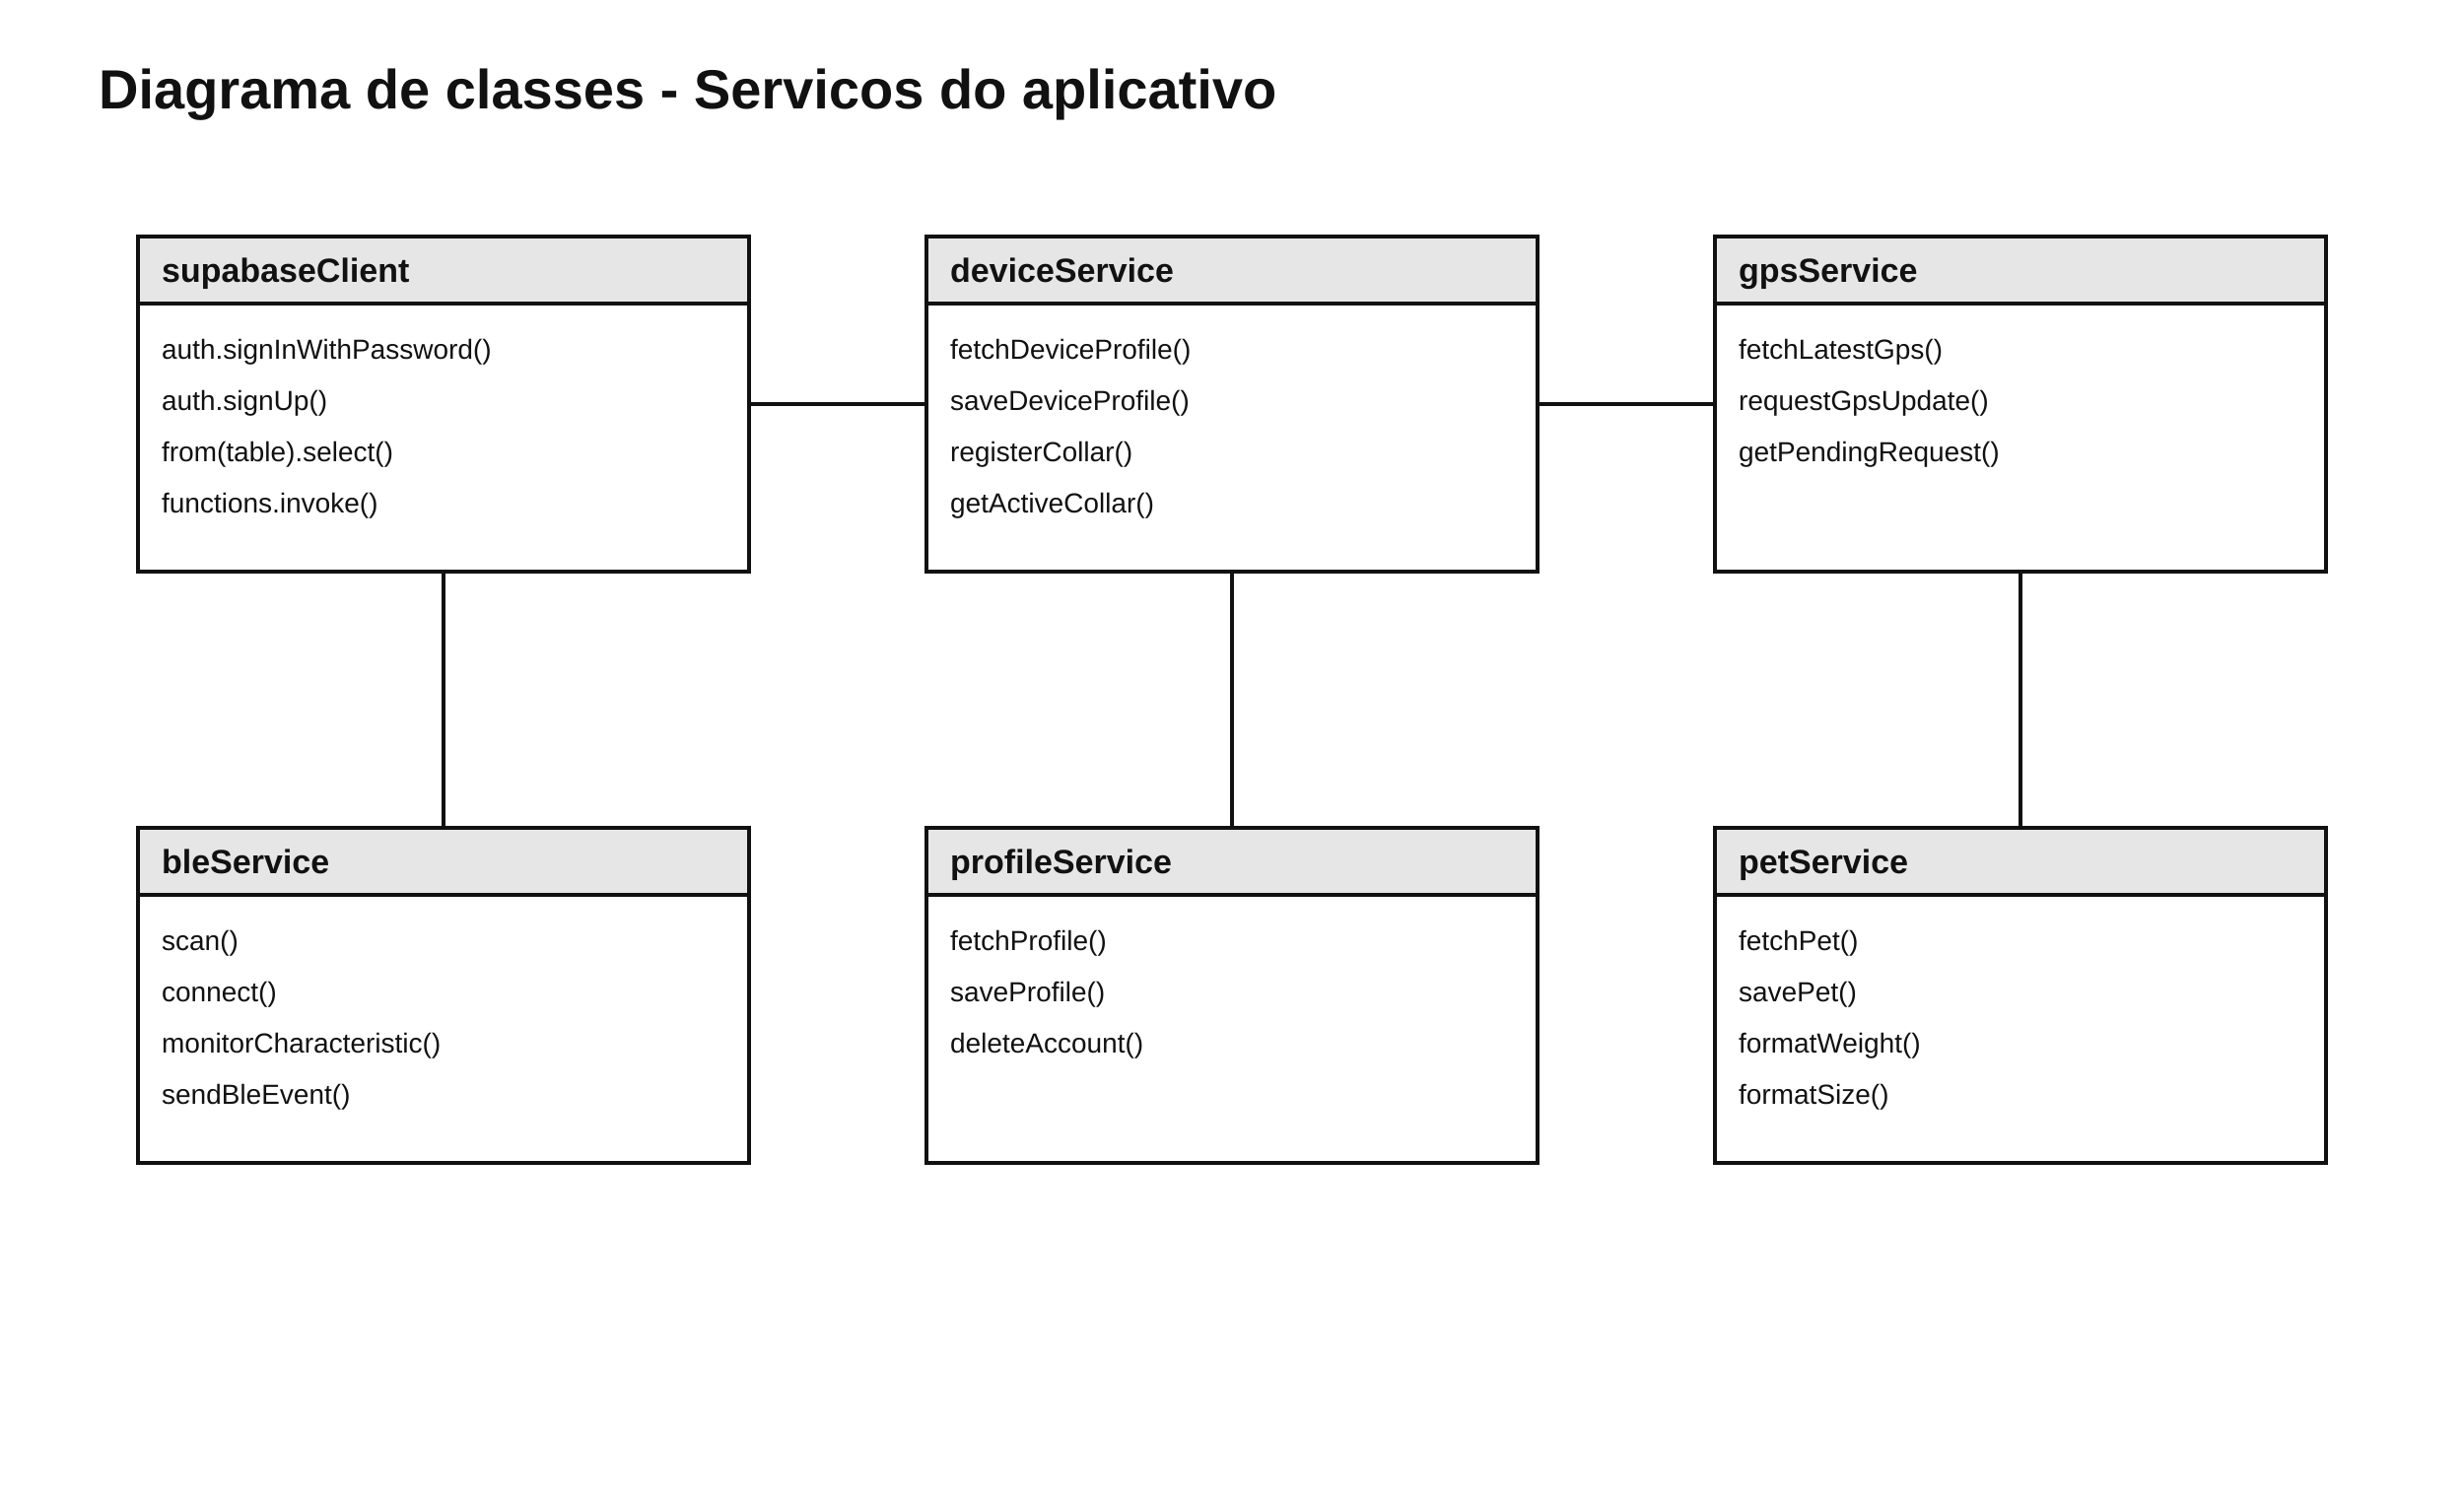
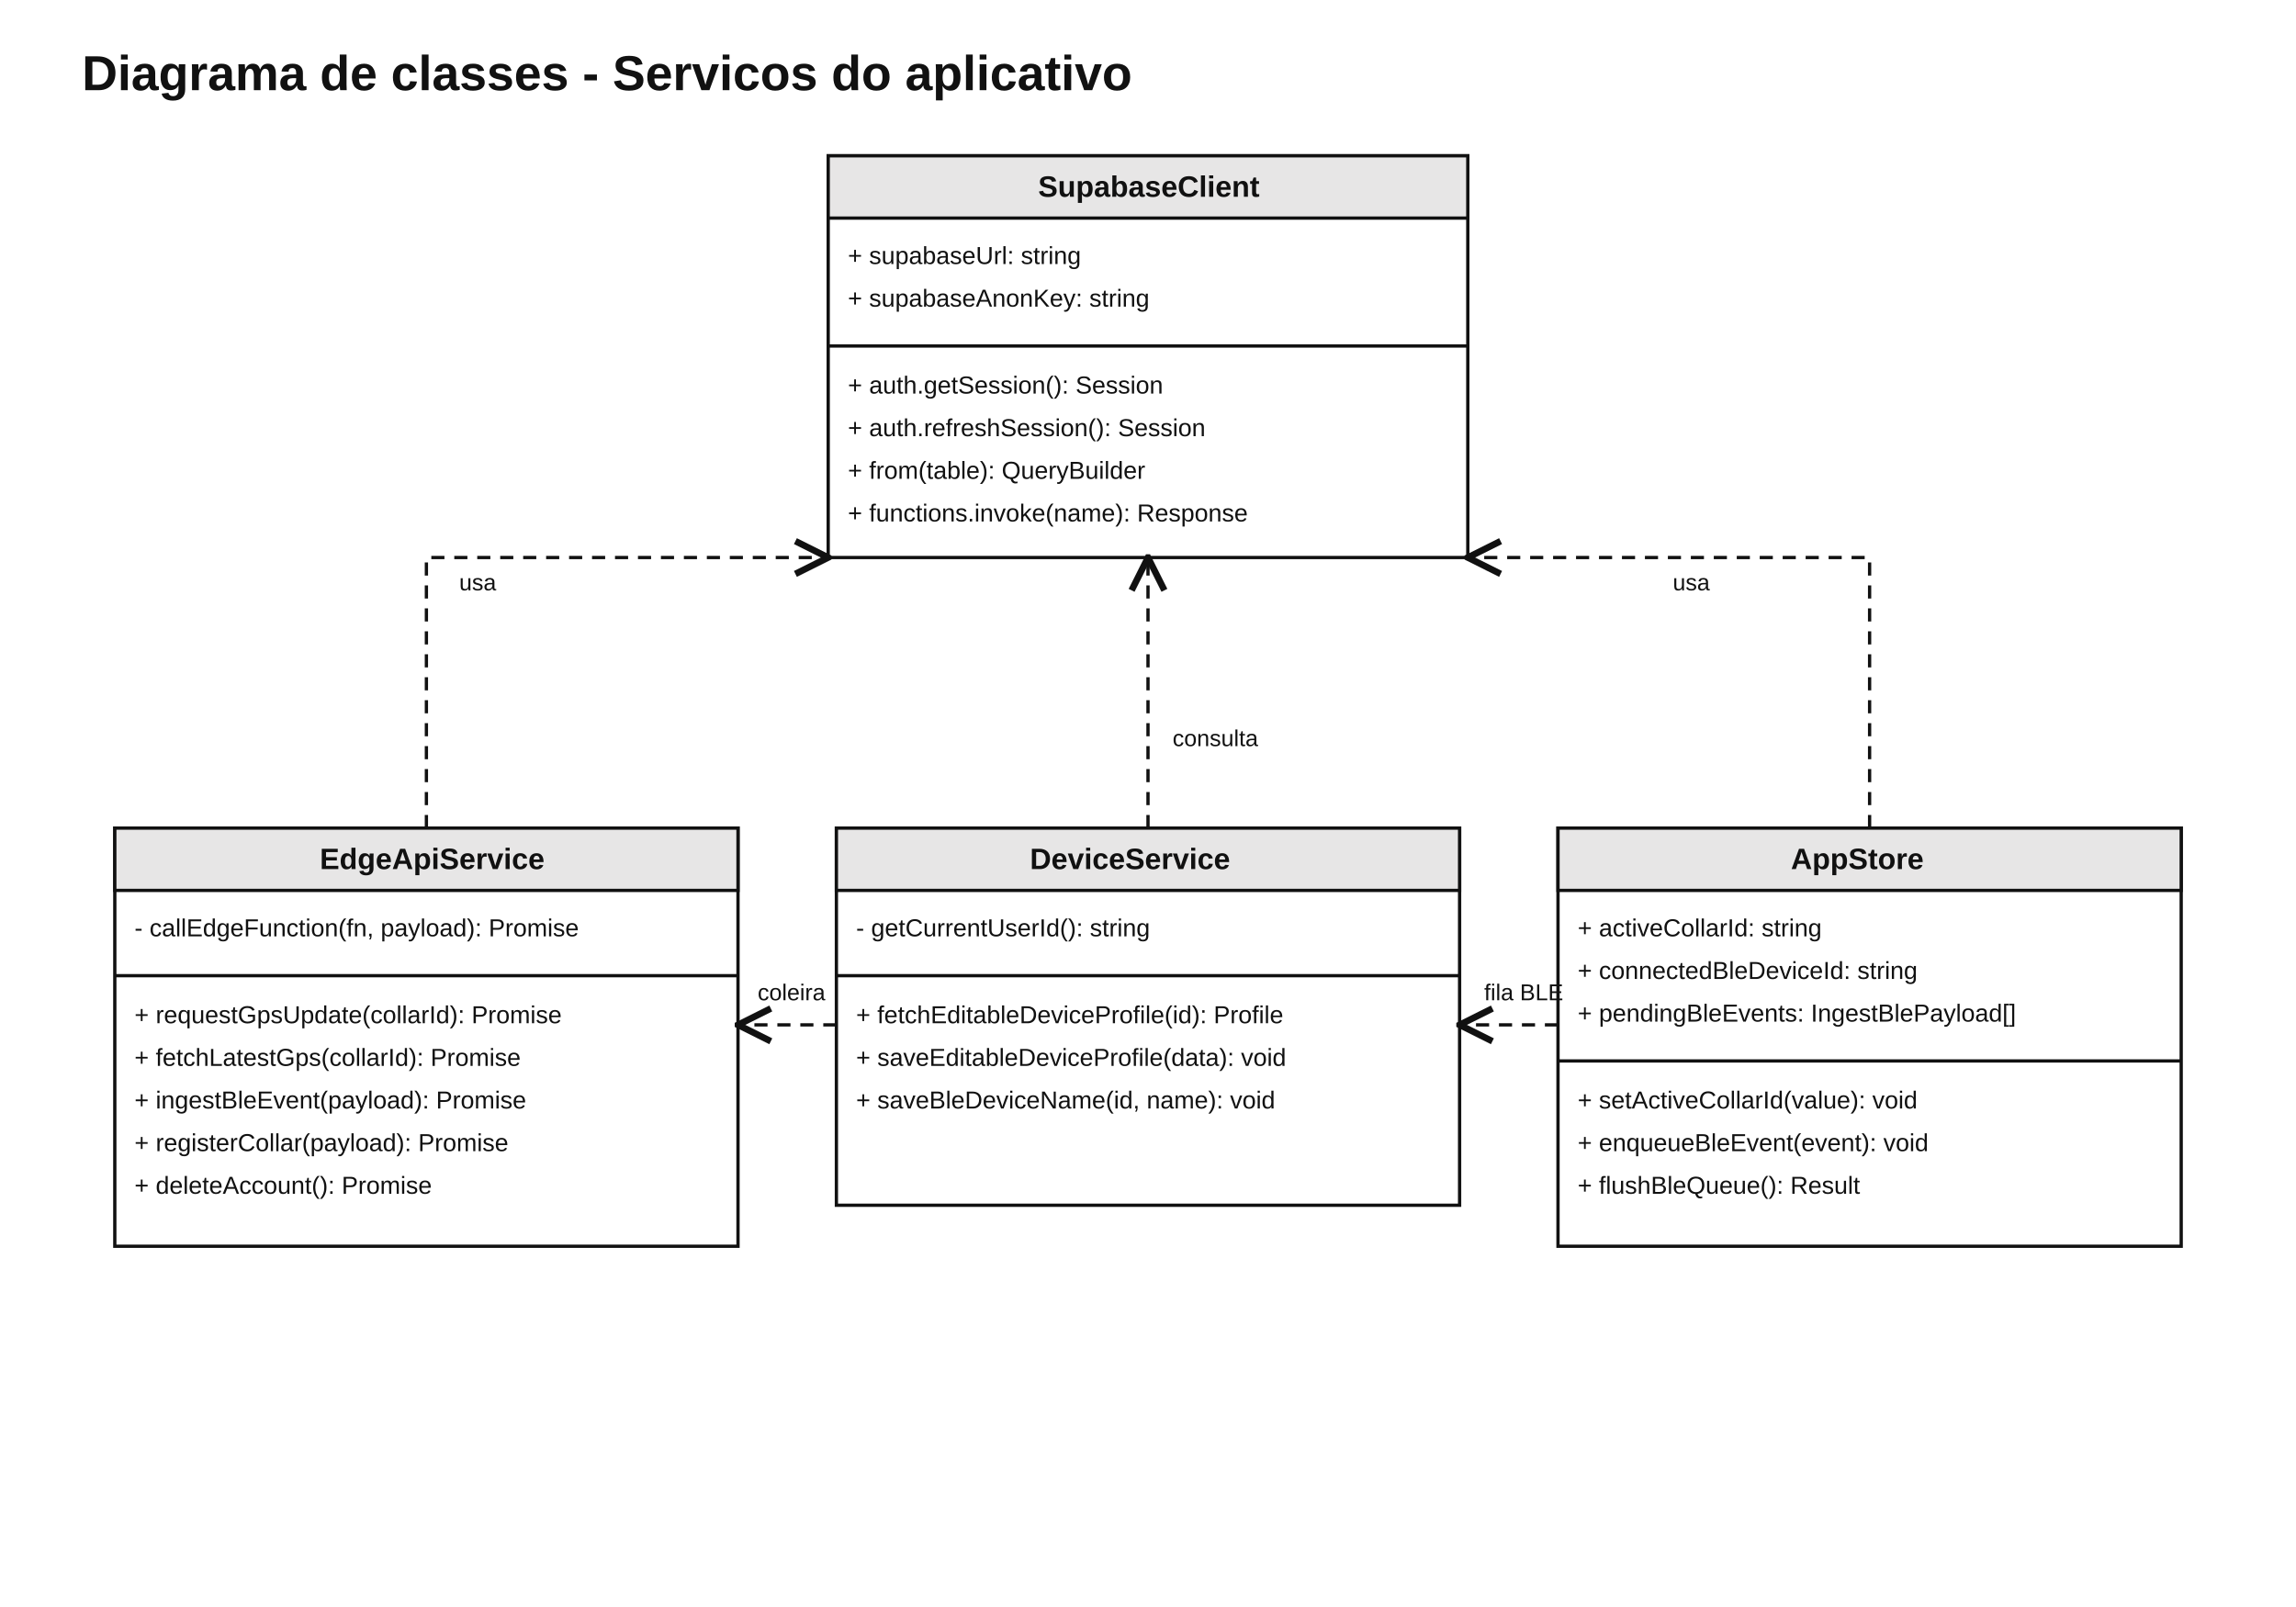
- <svg xmlns="http://www.w3.org/2000/svg" width="1250" height="760" viewBox="0 0 1250 760">
-   <style>.bg{fill:#fff}.title{font:700 28px Arial;fill:#111}.cls{fill:#fff;stroke:#111;stroke-width:2}.head{fill:#e7e6e6;stroke:#111;stroke-width:2}.h{font:700 17px Arial;fill:#111}.m{font:14px Arial;fill:#111}.rel{stroke:#111;stroke-width:2;fill:none}</style>
-   <rect class="bg" width="1250" height="760" />
+ <svg xmlns="http://www.w3.org/2000/svg" width="1400" height="980" viewBox="0 0 1400 980">
+   <defs>
+     <marker id="openArrow" markerWidth="12" markerHeight="12" refX="11" refY="6" orient="auto">
+       <path d="M1 1 L11 6 L1 11" fill="none" stroke="#111" stroke-width="2" />
+     </marker>
+     <style>
+       .bg{fill:#fff}.title{font:700 30px Arial;fill:#111}.class{fill:#fff;stroke:#111;stroke-width:2}.head{fill:#e7e6e6;stroke:#111;stroke-width:2}.name{font:700 18px Arial;fill:#111}.txt{font:15px Arial;fill:#111}.line{stroke:#111;stroke-width:2}.dep{stroke:#111;stroke-width:2;fill:none;stroke-dasharray:8 6;marker-end:url(#openArrow)}.label{font:14px Arial;fill:#111}
+     </style>
+   </defs>
+   <rect class="bg" width="1400" height="980" />
  <text class="title" x="50" y="55">Diagrama de classes - Servicos do aplicativo</text>
-   <g transform="translate(70,120)">
-     <rect class="cls" width="310" height="170" />
-     <rect class="head" width="310" height="34" />
-     <text class="h" x="12" y="23">supabaseClient</text>
-     <text class="m" x="12" y="62">auth.signInWithPassword()</text>
-     <text class="m" x="12" y="88">auth.signUp()</text>
-     <text class="m" x="12" y="114">from(table).select()</text>
-     <text class="m" x="12" y="140">functions.invoke()</text>
+   <g transform="translate(505,95)">
+     <rect class="class" width="390" height="245" />
+     <rect class="head" width="390" height="38" />
+     <text class="name" x="128" y="25">SupabaseClient</text>
+     <line class="line" x1="0" y1="116" x2="390" y2="116" />
+     <text class="txt" x="12" y="66">+ supabaseUrl: string</text>
+     <text class="txt" x="12" y="92">+ supabaseAnonKey: string</text>
+     <text class="txt" x="12" y="145">+ auth.getSession(): Session</text>
+     <text class="txt" x="12" y="171">+ auth.refreshSession(): Session</text>
+     <text class="txt" x="12" y="197">+ from(table): QueryBuilder</text>
+     <text class="txt" x="12" y="223">+ functions.invoke(name): Response</text>
  </g>
-   <g transform="translate(470,120)">
-     <rect class="cls" width="310" height="170" />
-     <rect class="head" width="310" height="34" />
-     <text class="h" x="12" y="23">deviceService</text>
-     <text class="m" x="12" y="62">fetchDeviceProfile()</text>
-     <text class="m" x="12" y="88">saveDeviceProfile()</text>
-     <text class="m" x="12" y="114">registerCollar()</text>
-     <text class="m" x="12" y="140">getActiveCollar()</text>
+   <g transform="translate(70,505)">
+     <rect class="class" width="380" height="255" />
+     <rect class="head" width="380" height="38" />
+     <text class="name" x="125" y="25">EdgeApiService</text>
+     <line class="line" x1="0" y1="90" x2="380" y2="90" />
+     <text class="txt" x="12" y="66">- callEdgeFunction(fn, payload): Promise</text>
+     <text class="txt" x="12" y="119">+ requestGpsUpdate(collarId): Promise</text>
+     <text class="txt" x="12" y="145">+ fetchLatestGps(collarId): Promise</text>
+     <text class="txt" x="12" y="171">+ ingestBleEvent(payload): Promise</text>
+     <text class="txt" x="12" y="197">+ registerCollar(payload): Promise</text>
+     <text class="txt" x="12" y="223">+ deleteAccount(): Promise</text>
  </g>
-   <g transform="translate(870,120)">
-     <rect class="cls" width="310" height="170" />
-     <rect class="head" width="310" height="34" />
-     <text class="h" x="12" y="23">gpsService</text>
-     <text class="m" x="12" y="62">fetchLatestGps()</text>
-     <text class="m" x="12" y="88">requestGpsUpdate()</text>
-     <text class="m" x="12" y="114">getPendingRequest()</text>
+   <g transform="translate(510,505)">
+     <rect class="class" width="380" height="230" />
+     <rect class="head" width="380" height="38" />
+     <text class="name" x="118" y="25">DeviceService</text>
+     <line class="line" x1="0" y1="90" x2="380" y2="90" />
+     <text class="txt" x="12" y="66">- getCurrentUserId(): string</text>
+     <text class="txt" x="12" y="119">+ fetchEditableDeviceProfile(id): Profile</text>
+     <text class="txt" x="12" y="145">+ saveEditableDeviceProfile(data): void</text>
+     <text class="txt" x="12" y="171">+ saveBleDeviceName(id, name): void</text>
  </g>
-   <g transform="translate(70,420)">
-     <rect class="cls" width="310" height="170" />
-     <rect class="head" width="310" height="34" />
-     <text class="h" x="12" y="23">bleService</text>
-     <text class="m" x="12" y="62">scan()</text>
-     <text class="m" x="12" y="88">connect()</text>
-     <text class="m" x="12" y="114">monitorCharacteristic()</text>
-     <text class="m" x="12" y="140">sendBleEvent()</text>
+   <g transform="translate(950,505)">
+     <rect class="class" width="380" height="255" />
+     <rect class="head" width="380" height="38" />
+     <text class="name" x="142" y="25">AppStore</text>
+     <line class="line" x1="0" y1="142" x2="380" y2="142" />
+     <text class="txt" x="12" y="66">+ activeCollarId: string</text>
+     <text class="txt" x="12" y="92">+ connectedBleDeviceId: string</text>
+     <text class="txt" x="12" y="118">+ pendingBleEvents: IngestBlePayload[]</text>
+     <text class="txt" x="12" y="171">+ setActiveCollarId(value): void</text>
+     <text class="txt" x="12" y="197">+ enqueueBleEvent(event): void</text>
+     <text class="txt" x="12" y="223">+ flushBleQueue(): Result</text>
  </g>
-   <g transform="translate(470,420)">
-     <rect class="cls" width="310" height="170" />
-     <rect class="head" width="310" height="34" />
-     <text class="h" x="12" y="23">profileService</text>
-     <text class="m" x="12" y="62">fetchProfile()</text>
-     <text class="m" x="12" y="88">saveProfile()</text>
-     <text class="m" x="12" y="114">deleteAccount()</text>
-   </g>
-   <g transform="translate(870,420)">
-     <rect class="cls" width="310" height="170" />
-     <rect class="head" width="310" height="34" />
-     <text class="h" x="12" y="23">petService</text>
-     <text class="m" x="12" y="62">fetchPet()</text>
-     <text class="m" x="12" y="88">savePet()</text>
-     <text class="m" x="12" y="114">formatWeight()</text>
-     <text class="m" x="12" y="140">formatSize()</text>
-   </g>
-   <path class="rel" d="M380 205 H470" />
-   <path class="rel" d="M780 205 H870" />
-   <path class="rel" d="M225 290 V420" />
-   <path class="rel" d="M625 290 V420" />
-   <path class="rel" d="M1025 290 V420" />
+   <path class="dep" d="M260 505 V340 H505" />
+   <text class="label" x="280" y="360">usa</text>
+   <path class="dep" d="M700 505 V340" />
+   <text class="label" x="715" y="455">consulta</text>
+   <path class="dep" d="M1140 505 V340 H895" />
+   <text class="label" x="1020" y="360">usa</text>
+   <path class="dep" d="M950 625 H890" />
+   <text class="label" x="905" y="610">fila BLE</text>
+   <path class="dep" d="M510 625 H450" />
+   <text class="label" x="462" y="610">coleira</text>
</svg>
